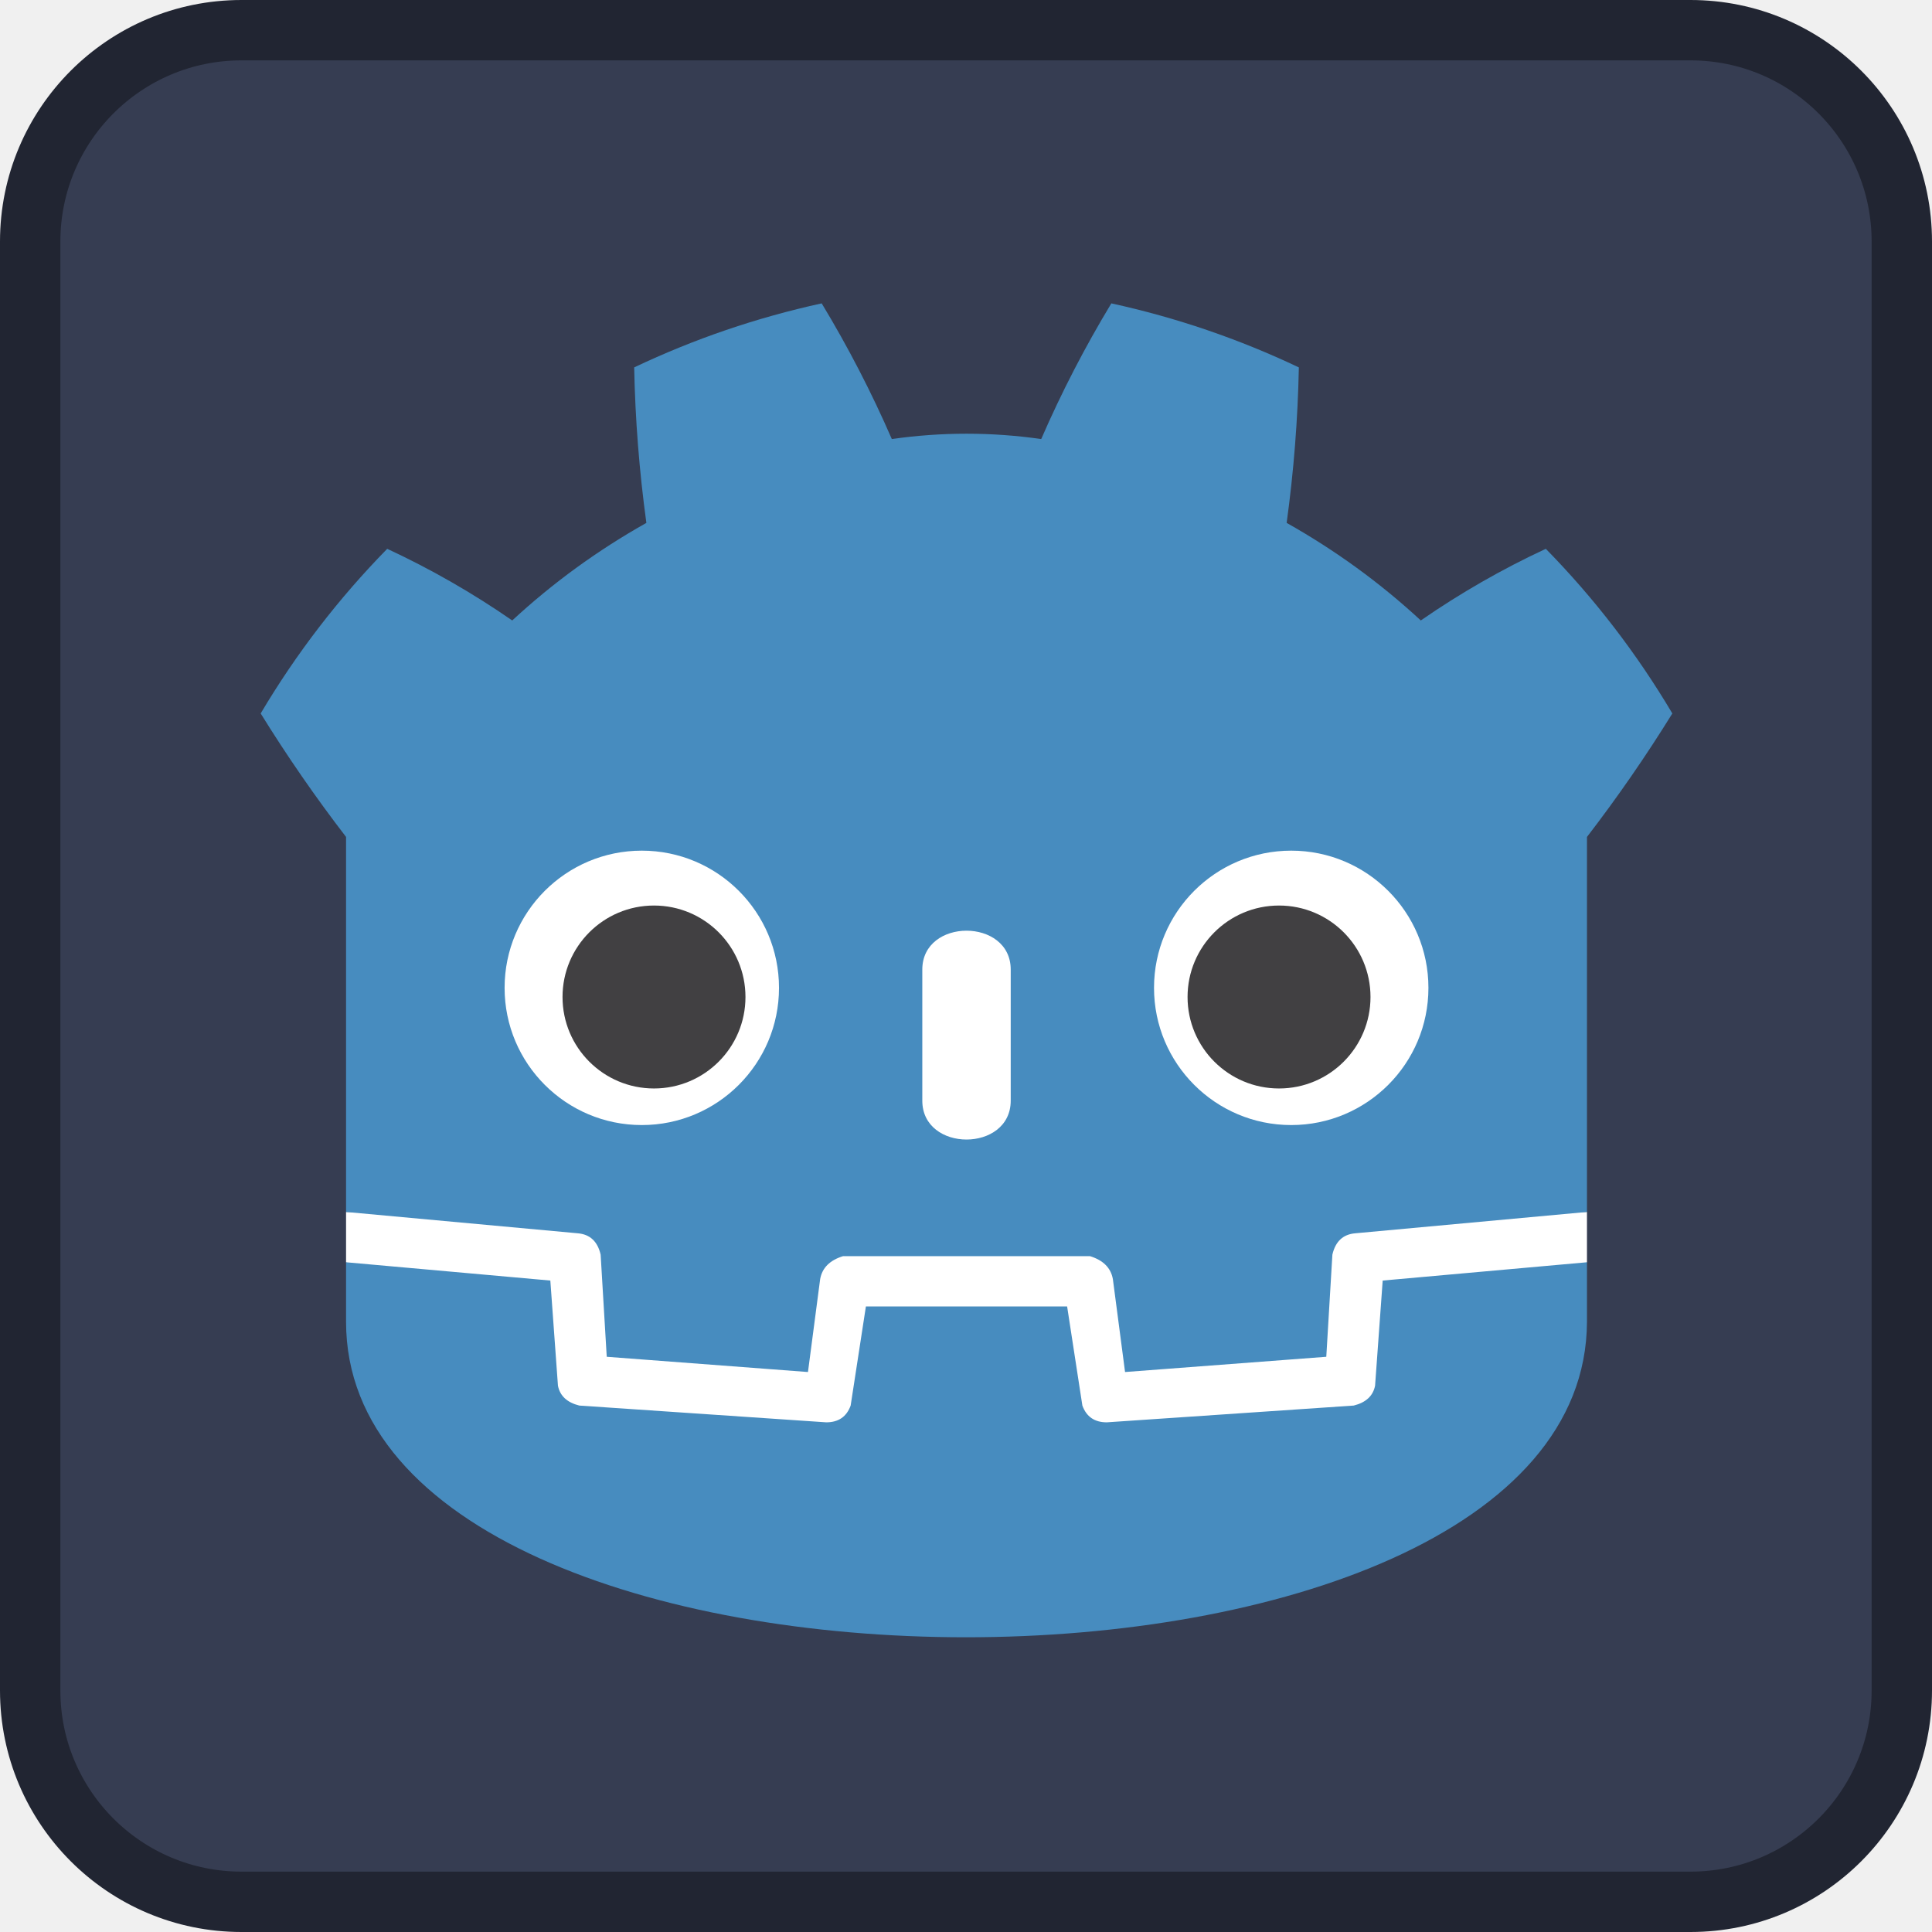
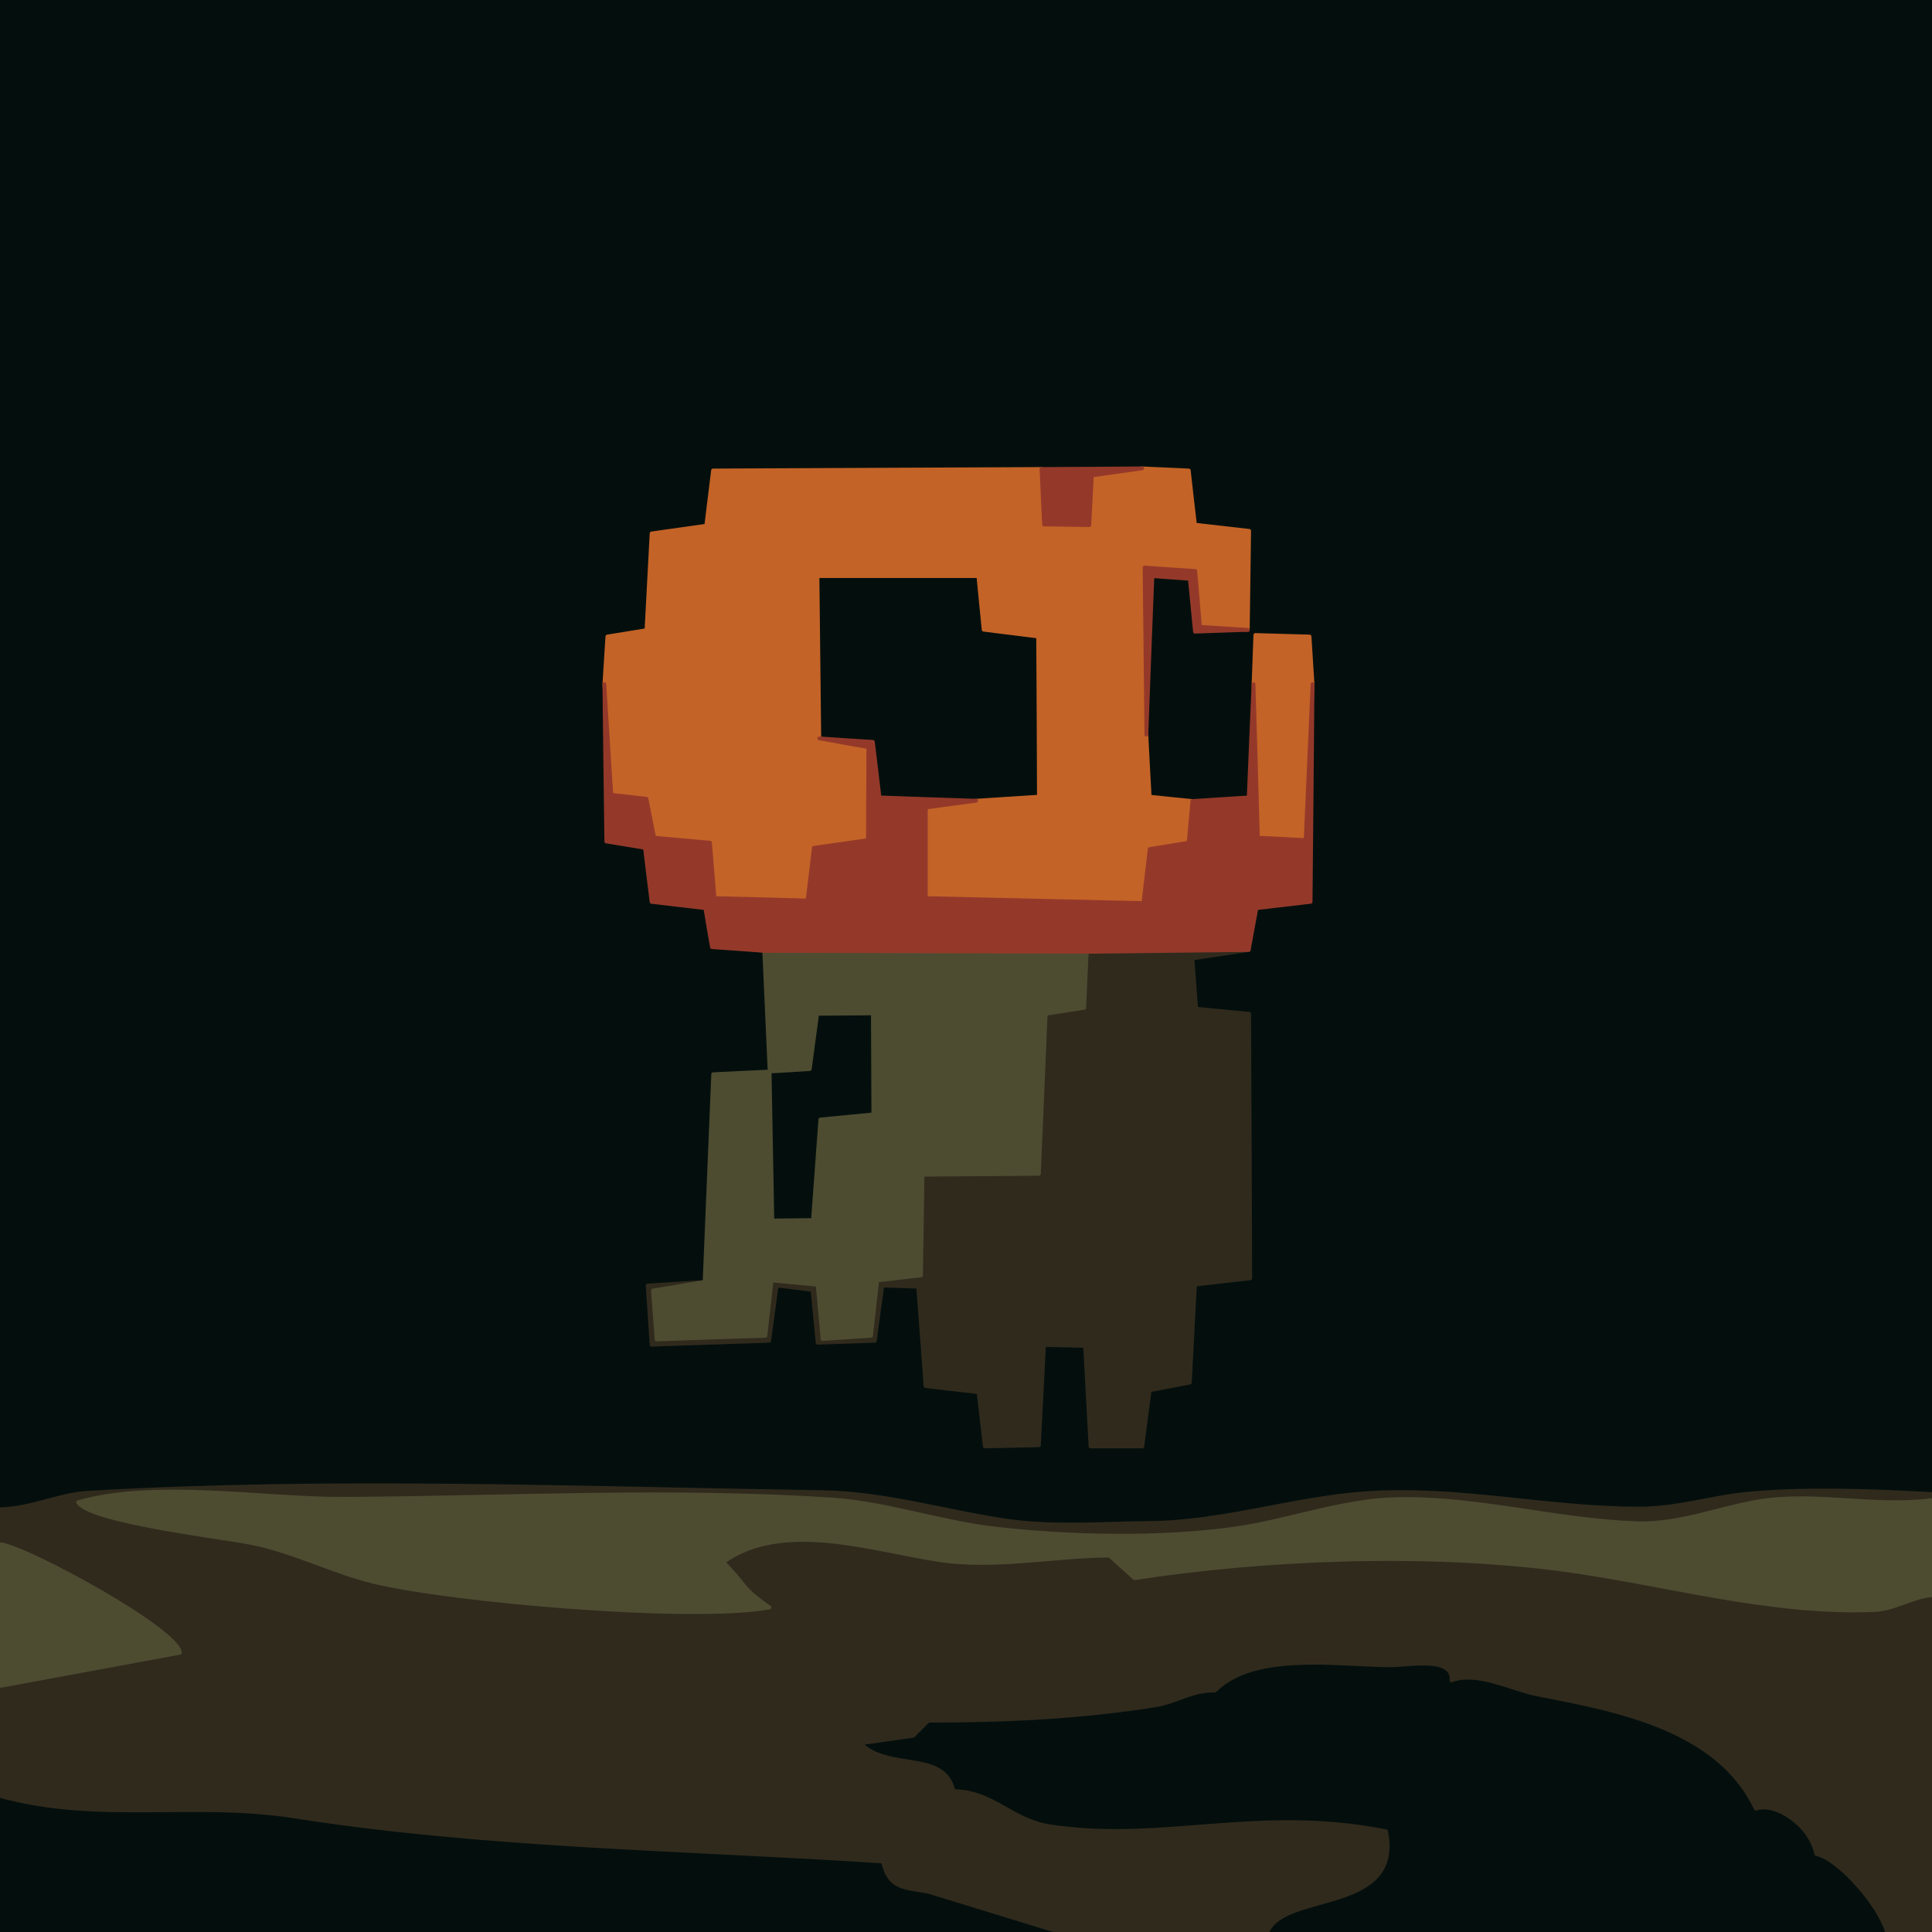
- <svg xmlns="http://www.w3.org/2000/svg" width="128" height="128">
-   <rect width="124" height="124" x="2" y="2" fill="#363d52" stroke="#212532" stroke-width="4" rx="14" />
-   <g fill="#fff" transform="translate(12.322 12.322)scale(.101)">
-     <path d="M105 673v33q407 354 814 0v-33z" />
-     <path fill="#478cbf" d="m105 673 152 14q12 1 15 14l4 67 132 10 8-61q2-11 15-15h162q13 4 15 15l8 61 132-10 4-67q3-13 15-14l152-14V427q30-39 56-81-35-59-83-108-43 20-82 47-40-37-88-64 7-51 8-102-59-28-123-42-26 43-46 89-49-7-98 0-20-46-46-89-64 14-123 42 1 51 8 102-48 27-88 64-39-27-82-47-48 49-83 108 26 42 56 81zm0 33v39c0 276 813 276 814 0v-39l-134 12-5 69q-2 10-14 13l-162 11q-12 0-16-11l-10-65H446l-10 65q-4 11-16 11l-162-11q-12-3-14-13l-5-69z" />
-     <path d="M483 600c0 34 58 34 58 0v-86c0-34-58-34-58 0z" />
-     <circle cx="725" cy="526" r="90" />
-     <circle cx="299" cy="526" r="90" />
-   </g>
-   <g fill="#414042" transform="translate(12.322 12.322)scale(.101)">
-     <circle cx="307" cy="532" r="60" />
-     <circle cx="717" cy="532" r="60" />
-   </g>
+ <svg xmlns="http://www.w3.org/2000/svg" viewBox="0 0 128 128" width="128" height="128">
+   <path d="M0.08 0.08C42.69 0.08 85.31 0.08 127.92 0.08C127.93 33.05 127.94 66.01 127.94 98.98C124.02 98.77 119.75 98.6 115.83 98.96C113.33 99.19 111.16 99.96 108.5 99.95C102.4 99.93 96.65 98.51 90.5 98.93C85.71 99.26 81.03 100.86 76.17 100.9C73.18 100.93 69.97 101.18 67 100.79C62.89 100.23 58.72 98.92 54.5 98.86C38.42 98.61 21.89 97.95 5.83 98.9C3.83 99.02 2.18 99.92 0.06 99.99C0.06 66.69 0.07 33.38 0.08 0.08ZM40.04 45.33C40.08 48.8 40.12 52.27 40.17 55.75C41.02 55.89 41.87 56.03 42.73 56.17C42.87 57.36 43.02 58.55 43.17 59.75C44.35 59.89 45.54 60.03 46.73 60.17C46.87 61.03 47.02 61.89 47.17 62.75C48.32 62.83 49.48 62.91 50.63 63C50.75 65.66 50.87 68.33 50.99 70.99C49.75 71.05 48.5 71.11 47.25 71.17C47.06 75.75 46.87 80.34 46.68 84.93C45.42 85.01 44.17 85.09 42.91 85.17C43 86.47 43.08 87.78 43.17 89.09C45.76 89 48.36 88.92 50.96 88.83C51.12 87.61 51.29 86.39 51.46 85.17C52.25 85.26 53.04 85.36 53.83 85.46C53.94 86.62 54.06 87.79 54.17 88.96C55.43 88.92 56.69 88.87 57.96 88.83C58.12 87.61 58.29 86.39 58.46 85.17C59.25 85.2 60.04 85.22 60.83 85.25C61 87.45 61.16 89.64 61.32 91.83C62.49 91.97 63.66 92.1 64.83 92.24C64.97 93.44 65.11 94.64 65.25 95.83C66.45 95.8 67.64 95.78 68.83 95.75C68.94 93.53 69.06 91.32 69.17 89.11C70.08 89.13 70.98 89.15 71.89 89.17C72.01 91.39 72.13 93.61 72.25 95.83C73.39 95.83 74.53 95.83 75.68 95.83C75.84 94.59 76 93.35 76.17 92.11C77.06 91.94 77.94 91.77 78.83 91.6C78.94 89.43 79.06 87.27 79.17 85.11C80.39 84.97 81.61 84.83 82.83 84.69C82.81 78.85 82.79 73.01 82.76 67.17C81.59 67.06 80.42 66.94 79.25 66.83C79.17 65.72 79.08 64.61 79 63.5C80.25 63.31 81.49 63.13 82.73 62.94C82.9 62.02 83.07 61.09 83.24 60.17C84.44 60.03 85.64 59.89 86.83 59.75C86.88 54.94 86.92 50.14 86.96 45.33C86.89 44.28 86.83 43.22 86.76 42.17C85.56 42.14 84.36 42.1 83.17 42.07C83.13 43.16 83.09 44.25 83.05 45.33C82.94 47.83 82.83 50.33 82.73 52.83C81.48 52.91 80.24 52.99 79 53.07C78.06 52.98 77.11 52.88 76.17 52.78C76.09 51.41 76.02 50.04 75.95 48.67C76.08 45.17 76.21 41.67 76.35 38.17C77.17 38.23 78 38.29 78.83 38.35C78.94 39.52 79.06 40.68 79.17 41.85C80.33 41.81 81.5 41.77 82.67 41.73C82.7 39.54 82.73 37.35 82.76 35.17C81.56 35.03 80.36 34.9 79.17 34.76C79.03 33.56 78.89 32.36 78.76 31.17C77.73 31.12 76.7 31.08 75.67 31.03C73.44 31.05 71.22 31.06 69 31.07C61.75 31.1 54.5 31.14 47.24 31.17C47.09 32.39 46.94 33.61 46.79 34.83C45.58 35 44.37 35.17 43.17 35.34C43.06 37.48 42.94 39.61 42.83 41.75C41.97 41.89 41.11 42.03 40.24 42.17C40.17 43.22 40.11 44.28 40.04 45.33ZM64.67 53.05C62.54 52.98 60.41 52.91 58.27 52.83C58.13 51.61 57.98 50.38 57.83 49.15C56.65 49.08 55.47 49 54.28 48.92C54.24 45.34 54.2 41.75 54.16 38.17C57.71 38.17 61.27 38.17 64.82 38.17C64.93 39.35 65.05 40.53 65.17 41.72C66.37 41.87 67.58 42.02 68.78 42.17C68.8 45.71 68.82 49.24 68.83 52.78C67.44 52.87 66.06 52.96 64.67 53.05ZM50.99 70.99C51.88 70.94 52.76 70.89 53.65 70.83C53.81 69.61 53.98 68.39 54.14 67.17C55.37 67.16 56.6 67.15 57.83 67.14C57.84 69.37 57.85 71.6 57.86 73.83C56.69 73.94 55.52 74.06 54.35 74.17C54.19 76.39 54.02 78.61 53.86 80.83C52.96 80.84 52.06 80.85 51.17 80.86C51.11 77.57 51.05 74.28 50.99 70.99ZM125 127.94C111.33 127.94 97.67 127.94 84 127.94C85.17 125.31 92.92 126.78 91.83 121.33C83.34 119.63 76.95 122.15 69.51 120.99C67.03 120.6 65.74 118.67 63.17 118.67C62.58 115.92 58.9 117.4 57 115.5C58.17 115.33 59.33 115.17 60.5 115C60.83 114.67 61.17 114.33 61.5 114C66.67 114 71.54 113.77 76.49 112.99C78.02 112.75 78.84 112 80.5 112C83.12 109.38 88.71 110.33 92.17 110.33C93.29 110.33 96.3 109.72 96.17 111.33C97.9 110.69 100.14 111.93 101.9 112.27C107.25 113.3 113.82 114.56 116.33 119.83C117.68 119.38 119.95 120.94 120.33 122.83C121.86 123.16 124.5 126.24 125 127.94ZM0.06 119C6.56 120.77 12.84 119.3 19.49 120.34C32.3 122.35 45.51 122.47 58.5 123.33C58.89 125.15 59.96 125.05 61.5 125.33C64.33 126.2 67.17 127.07 70 127.94C46.69 127.94 23.39 127.93 0.08 127.92C0.07 124.94 0.06 121.97 0.06 119Z" fill="#040f0d" fill-rule="evenodd" stroke="#040f0d" stroke-width="0.25" stroke-linejoin="round" />
+   <path d="M72 63.06C75.58 63.02 79.15 62.98 82.73 62.94C81.49 63.13 80.25 63.31 79 63.5C79.08 64.61 79.17 65.72 79.25 66.83C80.42 66.94 81.59 67.06 82.76 67.17C82.79 73.01 82.81 78.85 82.83 84.69C81.61 84.83 80.39 84.97 79.17 85.11C79.06 87.27 78.94 89.43 78.83 91.6C77.94 91.77 77.06 91.94 76.17 92.11C76 93.35 75.84 94.59 75.68 95.83C74.53 95.83 73.39 95.83 72.25 95.83C72.13 93.61 72.01 91.39 71.89 89.17C70.98 89.15 70.08 89.13 69.17 89.11C69.06 91.32 68.94 93.53 68.83 95.75C67.64 95.78 66.45 95.8 65.25 95.83C65.11 94.64 64.97 93.44 64.83 92.24C63.66 92.1 62.49 91.97 61.32 91.83C61.16 89.64 61 87.45 60.83 85.25C60.04 85.22 59.25 85.2 58.46 85.17C58.29 86.39 58.12 87.61 57.96 88.83C56.69 88.87 55.43 88.92 54.17 88.96C54.06 87.79 53.94 86.62 53.83 85.46C53.04 85.36 52.25 85.26 51.46 85.17C51.29 86.39 51.12 87.61 50.96 88.83C48.36 88.92 45.76 89 43.17 89.09C43.08 87.78 43 86.47 42.91 85.17C44.17 85.09 45.42 85.01 46.68 84.93C45.54 85.12 44.4 85.31 43.26 85.5C43.34 86.58 43.42 87.66 43.5 88.74C45.9 88.66 48.31 88.58 50.71 88.5C50.85 87.28 50.98 86.06 51.12 84.83C52.14 84.93 53.15 85.02 54.17 85.12C54.28 86.32 54.39 87.51 54.5 88.71C55.57 88.64 56.64 88.57 57.71 88.5C57.85 87.28 57.98 86.06 58.12 84.83C59.09 84.72 60.05 84.61 61.02 84.5C61.05 82.28 61.09 80.06 61.12 77.83C63.69 77.81 66.26 77.79 68.83 77.77C68.98 74.24 69.13 70.7 69.28 67.17C70.13 67.04 70.98 66.9 71.83 66.77C71.89 65.54 71.94 64.3 72 63.06ZM127.94 98.98C127.94 99.12 127.94 99.25 127.94 99.39C124.21 99.88 120.23 98.85 116.52 99.47C114.02 99.88 111.21 101.01 108.51 100.92C103.15 100.75 97.93 99.2 92.5 99.32C88.94 99.4 85.28 100.78 81.83 101.27C76.87 101.97 70.8 101.84 65.83 101.26C62.41 100.87 58.66 99.58 55.17 99.35C44.49 98.64 33.53 99.24 22.83 99.3C17.48 99.33 10.3 98.06 5.17 99.53C5.96 100.8 14.52 101.81 16.57 102.21C19.43 102.76 21.96 104.12 24.75 104.8C30.01 106.07 45.88 107.43 50.98 106.5C48.98 105.09 49.51 105.09 47.92 103.5C51.84 100.64 57.85 102.7 62.17 103.35C65.93 103.92 69.75 103.09 73.5 103.06C74.06 103.56 74.61 104.06 75.17 104.56C83.85 103.22 94.56 102.8 103.5 103.99C110.31 104.9 117.19 106.95 124.17 106.67C125.51 106.62 126.61 105.83 127.94 105.69C127.94 113.1 127.93 120.51 127.92 127.92C126.94 127.93 125.97 127.94 125 127.94C124.5 126.24 121.86 123.16 120.33 122.83C119.95 120.94 117.68 119.38 116.33 119.83C113.82 114.56 107.25 113.3 101.9 112.27C100.14 111.93 97.9 110.69 96.17 111.33C96.3 109.72 93.29 110.33 92.17 110.33C88.71 110.33 83.12 109.38 80.5 112C78.84 112 78.02 112.75 76.49 112.99C71.54 113.77 66.67 114 61.5 114C61.17 114.33 60.83 114.67 60.5 115C59.33 115.17 58.17 115.33 57 115.5C58.9 117.4 62.58 115.92 63.17 118.67C65.74 118.67 67.03 120.6 69.51 120.99C76.95 122.15 83.34 119.63 91.83 121.33C92.92 126.78 85.17 125.31 84 127.94C79.33 127.94 74.67 127.94 70 127.94C67.17 127.07 64.33 126.2 61.5 125.33C59.96 125.05 58.89 125.15 58.5 123.33C45.51 122.47 32.3 122.35 19.49 120.34C12.84 119.3 6.56 120.77 0.06 119C0.06 116.56 0.06 114.12 0.06 111.69C4.01 110.96 7.97 110.23 11.92 109.5C11.82 108.01 2.05 102.65 0.06 102.31C0.06 101.54 0.06 100.76 0.06 99.99C2.18 99.92 3.83 99.02 5.83 98.9C21.89 97.95 38.42 98.61 54.5 98.86C58.72 98.92 62.89 100.23 67 100.79C69.97 101.18 73.18 100.93 76.17 100.9C81.03 100.86 85.71 99.26 90.5 98.93C96.65 98.51 102.4 99.93 108.5 99.95C111.16 99.96 113.33 99.19 115.83 98.96C119.75 98.6 124.02 98.77 127.94 98.98Z" fill="#302a1d" fill-rule="evenodd" stroke="#302a1d" stroke-width="0.25" stroke-linejoin="round" />
+   <path d="M50.63 63C57.76 63.02 64.88 63.04 72 63.06C71.94 64.3 71.89 65.54 71.83 66.77C70.98 66.9 70.13 67.04 69.28 67.17C69.13 70.7 68.98 74.24 68.83 77.77C66.26 77.79 63.69 77.81 61.12 77.83C61.09 80.06 61.05 82.28 61.02 84.5C60.05 84.61 59.09 84.72 58.12 84.83C57.98 86.06 57.85 87.28 57.71 88.5C56.64 88.57 55.57 88.64 54.5 88.71C54.39 87.51 54.28 86.32 54.17 85.12C53.15 85.02 52.14 84.93 51.12 84.83C50.98 86.06 50.85 87.28 50.71 88.5C48.31 88.58 45.9 88.66 43.5 88.74C43.42 87.66 43.34 86.58 43.26 85.5C44.4 85.31 45.54 85.12 46.68 84.93C46.87 80.34 47.06 75.75 47.25 71.17C48.5 71.11 49.75 71.05 50.99 70.99C51.05 74.28 51.11 77.57 51.17 80.86C52.06 80.85 52.96 80.84 53.86 80.83C54.02 78.61 54.19 76.39 54.35 74.17C55.52 74.06 56.69 73.94 57.86 73.83C57.85 71.6 57.84 69.37 57.83 67.14C56.6 67.15 55.37 67.16 54.14 67.17C53.98 68.39 53.81 69.61 53.65 70.83C52.76 70.89 51.88 70.94 50.99 70.99C50.87 68.33 50.75 65.66 50.63 63ZM127.94 99.39C127.94 101.49 127.94 103.59 127.94 105.69C126.61 105.83 125.51 106.62 124.17 106.67C117.19 106.95 110.31 104.9 103.5 103.99C94.56 102.8 83.85 103.22 75.17 104.56C74.61 104.06 74.06 103.56 73.5 103.06C69.75 103.09 65.93 103.92 62.17 103.35C57.85 102.7 51.84 100.64 47.92 103.5C49.51 105.09 48.98 105.09 50.98 106.5C45.88 107.43 30.01 106.07 24.75 104.8C21.96 104.12 19.43 102.76 16.57 102.21C14.52 101.81 5.96 100.8 5.17 99.53C10.3 98.06 17.48 99.33 22.83 99.3C33.53 99.24 44.49 98.64 55.17 99.35C58.66 99.58 62.41 100.87 65.83 101.26C70.8 101.84 76.87 101.97 81.83 101.27C85.28 100.78 88.94 99.4 92.5 99.32C97.93 99.2 103.15 100.75 108.51 100.92C111.21 101.01 114.02 99.88 116.52 99.47C120.23 98.85 124.21 99.88 127.94 99.39ZM0.06 102.31C2.05 102.65 11.82 108.01 11.92 109.5C7.97 110.23 4.01 110.96 0.06 111.69C0.06 108.56 0.06 105.44 0.06 102.31Z" fill="#4d4c31" fill-rule="evenodd" stroke="#4d4c31" stroke-width="0.25" stroke-linejoin="round" />
+   <path d="M69 31.07C69.06 32.3 69.11 33.52 69.17 34.75C70.17 34.76 71.17 34.78 72.17 34.79C72.23 33.7 72.29 32.6 72.34 31.5C73.45 31.34 74.56 31.19 75.67 31.03C76.7 31.08 77.73 31.12 78.76 31.17C78.89 32.36 79.03 33.56 79.17 34.76C80.36 34.9 81.56 35.03 82.76 35.17C82.73 37.35 82.7 39.54 82.67 41.73C81.61 41.66 80.56 41.6 79.5 41.53C79.4 40.3 79.3 39.07 79.19 37.83C78.07 37.75 76.95 37.68 75.83 37.6C75.87 41.29 75.91 44.98 75.95 48.67C76.02 50.04 76.09 51.41 76.17 52.78C77.11 52.88 78.06 52.98 79 53.07C78.92 53.99 78.83 54.91 78.75 55.83C77.89 55.97 77.03 56.11 76.17 56.25C76.03 57.44 75.89 58.64 75.75 59.83C70.95 59.72 66.15 59.61 61.34 59.5C61.34 57.5 61.34 55.5 61.34 53.5C62.45 53.35 63.56 53.2 64.67 53.05C66.06 52.96 67.44 52.87 68.83 52.78C68.82 49.24 68.8 45.71 68.78 42.17C67.58 42.02 66.37 41.87 65.17 41.72C65.05 40.53 64.93 39.35 64.82 38.17C61.27 38.17 57.71 38.17 54.16 38.17C54.2 41.75 54.24 45.34 54.28 48.92C55.37 49.12 56.45 49.31 57.53 49.5C57.52 51.55 57.51 53.6 57.5 55.66C56.31 55.83 55.11 56 53.92 56.17C53.78 57.33 53.64 58.49 53.5 59.66C51.45 59.6 49.4 59.55 47.34 59.5C47.24 58.28 47.14 57.06 47.04 55.83C45.81 55.72 44.57 55.61 43.34 55.5C43.17 54.64 43 53.78 42.83 52.92C42.06 52.83 41.28 52.74 40.5 52.66C40.35 50.21 40.19 47.77 40.04 45.33C40.11 44.28 40.17 43.22 40.24 42.17C41.11 42.03 41.97 41.89 42.83 41.75C42.94 39.61 43.06 37.48 43.17 35.34C44.37 35.17 45.58 35 46.79 34.83C46.94 33.61 47.09 32.39 47.24 31.17C54.5 31.14 61.75 31.1 69 31.07ZM86.96 45.33C86.81 48.77 86.65 52.21 86.5 55.66C85.45 55.6 84.4 55.55 83.34 55.5C83.25 52.11 83.15 48.72 83.05 45.33C83.09 44.25 83.13 43.16 83.17 42.07C84.36 42.1 85.56 42.14 86.76 42.17C86.83 43.22 86.89 44.28 86.96 45.33Z" fill="#c46327" fill-rule="evenodd" stroke="#c46327" stroke-width="0.25" stroke-linejoin="round" />
+   <path d="M69 31.07C71.22 31.06 73.44 31.05 75.67 31.03C74.56 31.19 73.45 31.34 72.34 31.5C72.29 32.6 72.23 33.7 72.17 34.79C71.17 34.78 70.17 34.76 69.17 34.75C69.11 33.52 69.06 32.3 69 31.07ZM82.67 41.73C81.5 41.77 80.33 41.81 79.17 41.85C79.06 40.68 78.94 39.52 78.83 38.35C78 38.29 77.17 38.23 76.35 38.17C76.21 41.67 76.08 45.17 75.95 48.67C75.91 44.98 75.87 41.29 75.83 37.6C76.95 37.68 78.07 37.75 79.19 37.83C79.3 39.07 79.4 40.3 79.5 41.53C80.56 41.6 81.61 41.66 82.67 41.73ZM40.04 45.33C40.19 47.77 40.35 50.21 40.5 52.66C41.28 52.74 42.06 52.83 42.83 52.92C43 53.78 43.17 54.64 43.34 55.5C44.57 55.61 45.81 55.72 47.04 55.83C47.14 57.06 47.24 58.28 47.34 59.5C49.4 59.55 51.45 59.6 53.5 59.66C53.64 58.49 53.78 57.33 53.92 56.17C55.11 56 56.31 55.83 57.5 55.66C57.51 53.6 57.52 51.55 57.53 49.5C56.45 49.31 55.37 49.12 54.28 48.92C55.47 49 56.65 49.08 57.83 49.15C57.98 50.38 58.13 51.61 58.27 52.83C60.41 52.91 62.54 52.98 64.67 53.05C63.56 53.2 62.45 53.35 61.34 53.5C61.34 55.5 61.34 57.5 61.34 59.5C66.15 59.61 70.95 59.72 75.75 59.83C75.89 58.64 76.03 57.44 76.17 56.25C77.03 56.11 77.89 55.97 78.75 55.83C78.83 54.91 78.92 53.99 79 53.07C80.24 52.99 81.48 52.91 82.73 52.83C82.83 50.33 82.94 47.83 83.05 45.33C83.15 48.72 83.25 52.11 83.34 55.5C84.4 55.55 85.45 55.6 86.5 55.66C86.65 52.21 86.81 48.77 86.96 45.33C86.92 50.14 86.88 54.94 86.83 59.75C85.64 59.89 84.44 60.03 83.24 60.17C83.07 61.09 82.9 62.02 82.73 62.94C79.15 62.98 75.58 63.02 72 63.06C64.88 63.04 57.76 63.02 50.63 63C49.48 62.91 48.32 62.83 47.17 62.75C47.02 61.89 46.87 61.03 46.73 60.17C45.54 60.03 44.35 59.89 43.17 59.75C43.02 58.55 42.87 57.36 42.73 56.17C41.87 56.03 41.02 55.89 40.17 55.75C40.12 52.27 40.08 48.8 40.04 45.33Z" fill="#94392a" fill-rule="evenodd" stroke="#94392a" stroke-width="0.25" stroke-linejoin="round" />
</svg>
